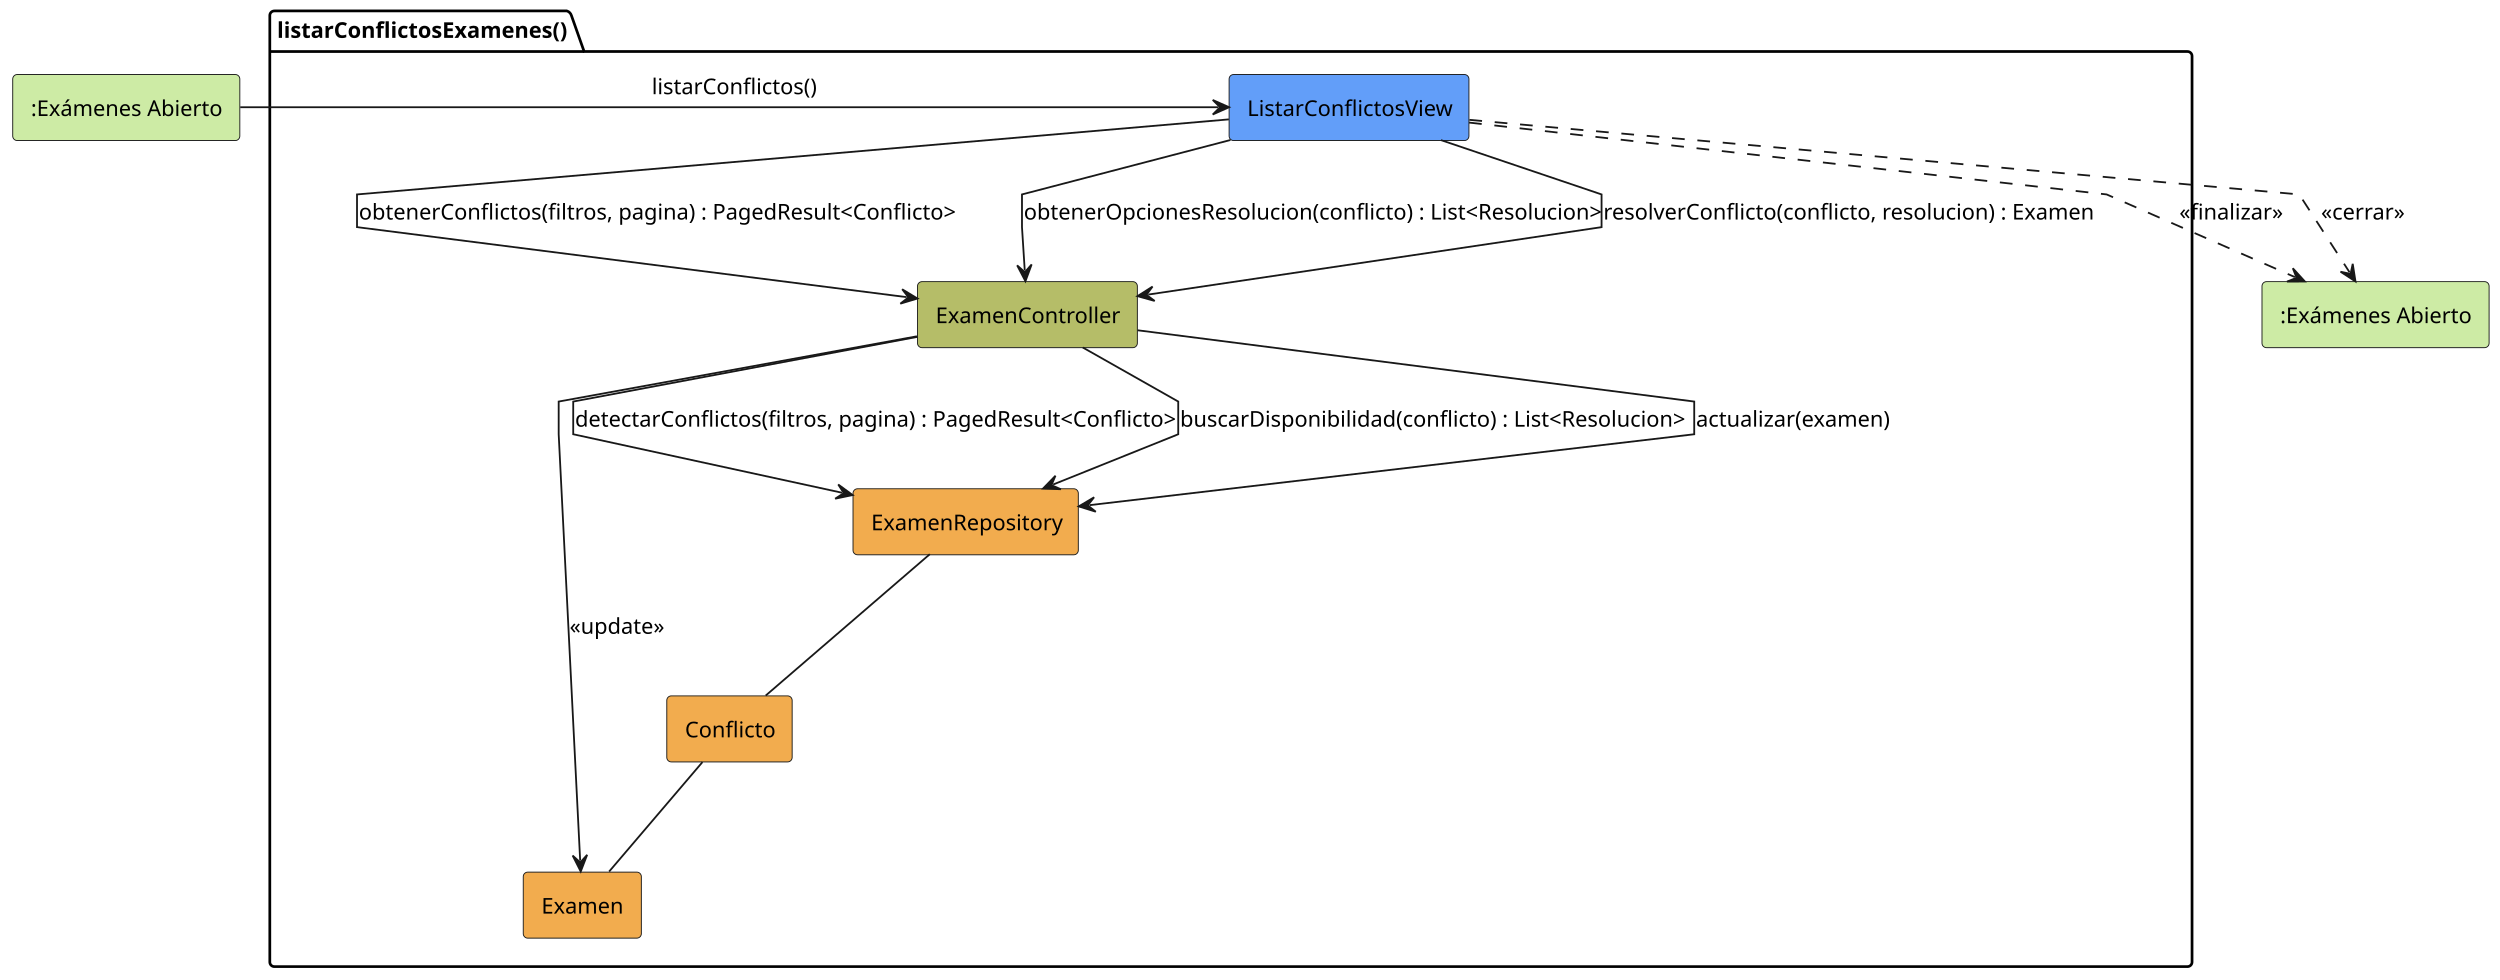
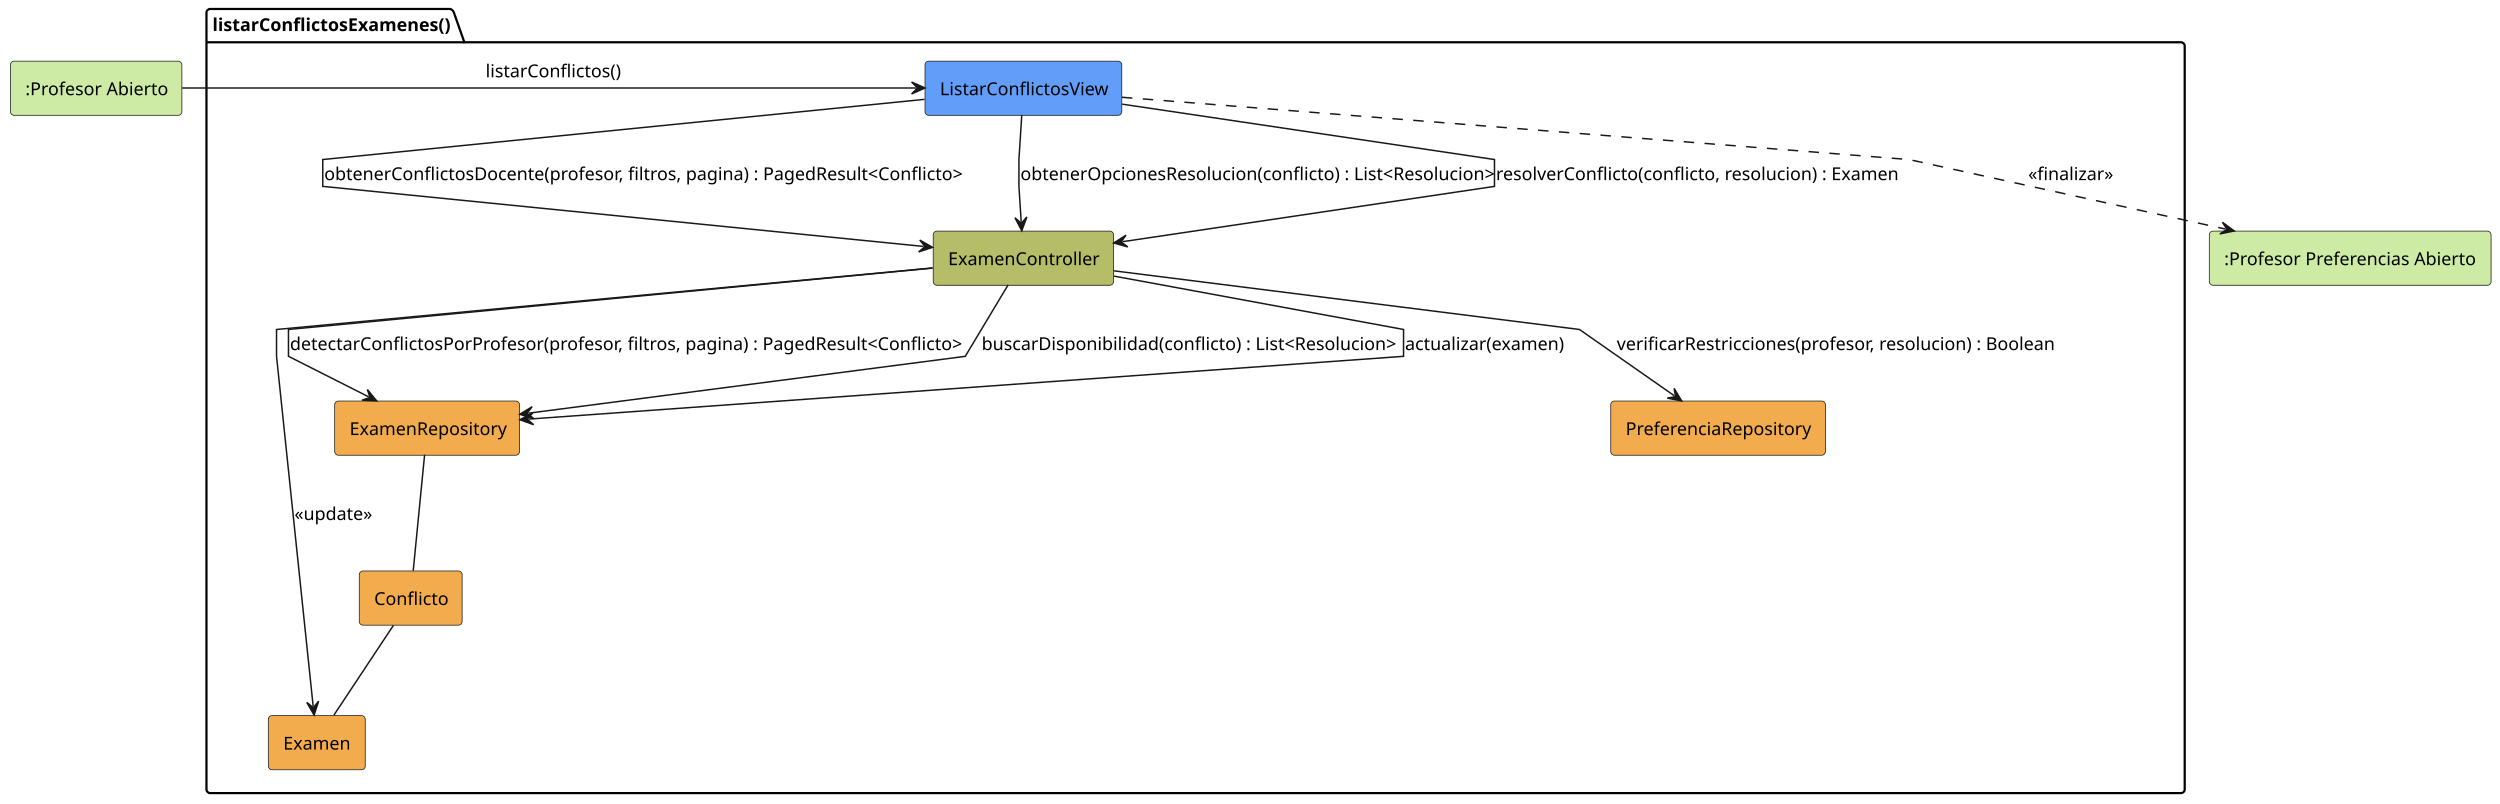
- <svg xmlns="http://www.w3.org/2000/svg" contentStyleType="text/css" height="539px" preserveAspectRatio="none" style="width:1376px;height:539px;background:#FFFFFF;" version="1.1" viewBox="0 0 1376 539" width="1376px" zoomAndPan="magnify">
+ <svg xmlns="http://www.w3.org/2000/svg" contentStyleType="text/css" height="539px" preserveAspectRatio="none" style="width:1677px;height:539px;background:#FFFFFF;" version="1.1" viewBox="0 0 1677 539" width="1677px" zoomAndPan="magnify">
  <defs />
  <g>
    <g id="cluster_listarConflictosExamenes">
-       <path d="M151,6.016 L312,6.016 A3.75,3.75 0 0 1 314.5,8.516 L321.5,28.36 L1204,28.36 A2.5,2.5 0 0 1 1206.5,30.86 L1206.5,529.516 A2.5,2.5 0 0 1 1204,532.016 L151,532.016 A2.5,2.5 0 0 1 148.5,529.516 L148.5,8.516 A2.5,2.5 0 0 1 151,6.016 " fill="none" style="stroke:#000000;stroke-width:1.5;" />
-       <line style="stroke:#000000;stroke-width:1.5;" x1="148.5" x2="321.5" y1="28.36" y2="28.36" />
-       <text fill="#000000" font-family="sans-serif" font-size="12" font-weight="bold" lengthAdjust="spacing" textLength="160" x="152.5" y="20.844">listarConflictosExamenes()</text>
+       <path d="M141,6.016 L302,6.016 A3.75,3.75 0 0 1 304.5,8.516 L311.5,28.36 L1463,28.36 A2.5,2.5 0 0 1 1465.5,30.86 L1465.5,529.516 A2.5,2.5 0 0 1 1463,532.016 L141,532.016 A2.5,2.5 0 0 1 138.5,529.516 L138.5,8.516 A2.5,2.5 0 0 1 141,6.016 " fill="none" style="stroke:#000000;stroke-width:1.5;" />
+       <line style="stroke:#000000;stroke-width:1.5;" x1="138.5" x2="311.5" y1="28.36" y2="28.36" />
+       <text fill="#000000" font-family="sans-serif" font-size="12" font-weight="bold" lengthAdjust="spacing" textLength="160" x="142.5" y="20.844">listarConflictosExamenes()</text>
    </g>
    <g id="elem_ListarConflictosView">
-       <rect fill="#629EF9" height="36.344" rx="2.5" ry="2.5" style="stroke:#181818;stroke-width:0.5;" width="132" x="676.5" y="41.016" />
-       <text fill="#000000" font-family="sans-serif" font-size="12" lengthAdjust="spacing" textLength="112" x="686.5" y="63.844">ListarConflictosView</text>
+       <rect fill="#629EF9" height="36.344" rx="2.5" ry="2.5" style="stroke:#181818;stroke-width:0.5;" width="132" x="620.5" y="41.016" />
+       <text fill="#000000" font-family="sans-serif" font-size="12" lengthAdjust="spacing" textLength="112" x="630.5" y="63.844">ListarConflictosView</text>
    </g>
    <g id="elem_ExamenController">
-       <rect fill="#B5BD68" height="36.344" rx="2.5" ry="2.5" style="stroke:#181818;stroke-width:0.5;" width="121" x="505" y="155.016" />
-       <text fill="#000000" font-family="sans-serif" font-size="12" lengthAdjust="spacing" textLength="101" x="515" y="177.844">ExamenController</text>
+       <rect fill="#B5BD68" height="36.344" rx="2.5" ry="2.5" style="stroke:#181818;stroke-width:0.5;" width="121" x="626" y="155.016" />
+       <text fill="#000000" font-family="sans-serif" font-size="12" lengthAdjust="spacing" textLength="101" x="636" y="177.844">ExamenController</text>
    </g>
    <g id="elem_ExamenRepository">
-       <rect fill="#F2AC4E" height="36.344" rx="2.5" ry="2.5" style="stroke:#181818;stroke-width:0.5;" width="124" x="469.5" y="269.016" />
-       <text fill="#000000" font-family="sans-serif" font-size="12" lengthAdjust="spacing" textLength="104" x="479.5" y="291.844">ExamenRepository</text>
+       <rect fill="#F2AC4E" height="36.344" rx="2.5" ry="2.5" style="stroke:#181818;stroke-width:0.5;" width="124" x="224.5" y="269.016" />
+       <text fill="#000000" font-family="sans-serif" font-size="12" lengthAdjust="spacing" textLength="104" x="234.5" y="291.844">ExamenRepository</text>
+     </g>
+     <g id="elem_PreferenciaRepository">
+       <rect fill="#F2AC4E" height="36.344" rx="2.5" ry="2.5" style="stroke:#181818;stroke-width:0.5;" width="144" x="1080.5" y="269.016" />
+       <text fill="#000000" font-family="sans-serif" font-size="12" lengthAdjust="spacing" textLength="124" x="1090.5" y="291.844">PreferenciaRepository</text>
    </g>
    <g id="elem_Conflicto">
-       <rect fill="#F2AC4E" height="36.344" rx="2.5" ry="2.5" style="stroke:#181818;stroke-width:0.5;" width="69" x="367" y="383.016" />
-       <text fill="#000000" font-family="sans-serif" font-size="12" lengthAdjust="spacing" textLength="49" x="377" y="405.844">Conflicto</text>
+       <rect fill="#F2AC4E" height="36.344" rx="2.5" ry="2.5" style="stroke:#181818;stroke-width:0.5;" width="69" x="241" y="383.016" />
+       <text fill="#000000" font-family="sans-serif" font-size="12" lengthAdjust="spacing" textLength="49" x="251" y="405.844">Conflicto</text>
    </g>
    <g id="elem_Examen">
-       <rect fill="#F2AC4E" height="36.344" rx="2.5" ry="2.5" style="stroke:#181818;stroke-width:0.5;" width="65" x="288" y="480.016" />
-       <text fill="#000000" font-family="sans-serif" font-size="12" lengthAdjust="spacing" textLength="45" x="298" y="502.844">Examen</text>
+       <rect fill="#F2AC4E" height="36.344" rx="2.5" ry="2.5" style="stroke:#181818;stroke-width:0.5;" width="65" x="180" y="480.016" />
+       <text fill="#000000" font-family="sans-serif" font-size="12" lengthAdjust="spacing" textLength="45" x="190" y="502.844">Examen</text>
    </g>
-     <g id="elem_ExamenesAbierto">
-       <rect fill="#CDEBA5" height="36.344" rx="2.5" ry="2.5" style="stroke:#181818;stroke-width:0.5;" width="125" x="7" y="41.016" />
-       <text fill="#000000" font-family="sans-serif" font-size="12" lengthAdjust="spacing" textLength="105" x="17" y="63.844">:Exámenes Abierto</text>
+     <g id="elem_ProfesorAbiertoEntrada">
+       <rect fill="#CDEBA5" height="36.344" rx="2.5" ry="2.5" style="stroke:#181818;stroke-width:0.5;" width="115" x="7" y="41.016" />
+       <text fill="#000000" font-family="sans-serif" font-size="12" lengthAdjust="spacing" textLength="95" x="17" y="63.844">:Profesor Abierto</text>
    </g>
-     <g id="elem_ExamenesAbiertoSalida">
-       <rect fill="#CDEBA5" height="36.344" rx="2.5" ry="2.5" style="stroke:#181818;stroke-width:0.5;" width="125" x="1245" y="155.016" />
-       <text fill="#000000" font-family="sans-serif" font-size="12" lengthAdjust="spacing" textLength="105" x="1255" y="177.844">:Exámenes Abierto</text>
+     <g id="elem_ProfesorPreferenciasSalida">
+       <rect fill="#CDEBA5" height="36.344" rx="2.5" ry="2.5" style="stroke:#181818;stroke-width:0.5;" width="189" x="1482" y="155.016" />
+       <text fill="#000000" font-family="sans-serif" font-size="12" lengthAdjust="spacing" textLength="169" x="1492" y="177.844">:Profesor Preferencias Abierto</text>
    </g>
-     <g id="link_ExamenesAbierto_ListarConflictosView">
-       <path d="M132.21,59.016 C259.39,59.016 540.59,59.016 670.49,59.016 " fill="none" id="ExamenesAbierto-to-ListarConflictosView" style="stroke:#181818;stroke-width:1.0;" />
-       <polygon fill="#181818" points="676.49,59.016,667.49,55.016,671.49,59.016,667.49,63.016,676.49,59.016" style="stroke:#181818;stroke-width:1.0;" />
-       <text fill="#000000" font-family="sans-serif" font-size="12" lengthAdjust="spacing" textLength="91" x="358.75" y="51.844">listarConflictos()</text>
+     <g id="link_ProfesorAbiertoEntrada_ListarConflictosView">
+       <path d="M122.18,59.016 C237.98,59.016 492.11,59.016 614.49,59.016 " fill="none" id="ProfesorAbiertoEntrada-to-ListarConflictosView" style="stroke:#181818;stroke-width:1.0;" />
+       <polygon fill="#181818" points="620.49,59.016,611.49,55.016,615.49,59.016,611.49,63.016,620.49,59.016" style="stroke:#181818;stroke-width:1.0;" />
+       <text fill="#000000" font-family="sans-serif" font-size="12" lengthAdjust="spacing" textLength="91" x="325.75" y="51.844">listarConflictos()</text>
    </g>
    <g id="link_ListarConflictosView_ExamenController">
-       <path d="M676.37,65.706 C531,78.226 196.5,107.016 196.5,107.016 C196.5,107.016 196.5,125.016 196.5,125.016 C196.5,125.016 394.348,150.218 499.028,163.548 " fill="none" id="ListarConflictosView-to-ExamenController" style="stroke:#181818;stroke-width:1.0;" />
-       <polygon fill="#181818" points="504.98,164.306,496.557,159.201,500.02,163.674,495.547,167.137,504.98,164.306" style="stroke:#181818;stroke-width:1.0;" />
-       <text fill="#000000" font-family="sans-serif" font-size="12" lengthAdjust="spacing" textLength="324" x="197.5" y="120.844">obtenerConflictos(filtros, pagina) : PagedResult&lt;Conflicto&gt;</text>
+       <path d="M620.16,66.646 C490.6,79.606 216.5,107.016 216.5,107.016 C216.5,107.016 216.5,125.016 216.5,125.016 C216.5,125.016 492.4,152.609 619.57,165.319 " fill="none" id="ListarConflictosView-to-ExamenController" style="stroke:#181818;stroke-width:1.0;" />
+       <polygon fill="#181818" points="625.54,165.916,616.982,161.041,620.565,165.419,616.187,169.001,625.54,165.916" style="stroke:#181818;stroke-width:1.0;" />
+       <text fill="#000000" font-family="sans-serif" font-size="12" lengthAdjust="spacing" textLength="425" x="217.5" y="120.844">obtenerConflictosDocente(profesor, filtros, pagina) : PagedResult&lt;Conflicto&gt;</text>
    </g>
    <g id="link_ListarConflictosView_ExamenController">
-       <path d="M677.26,77.046 C625.75,90.506 562.5,107.016 562.5,107.016 C562.5,107.016 562.5,125.016 562.5,125.016 C562.5,125.016 563.156,135.378 564.016,148.798 " fill="none" id="ListarConflictosView-to-ExamenController-1" style="stroke:#181818;stroke-width:1.0;" />
-       <polygon fill="#181818" points="564.4,154.786,567.816,145.549,564.08,149.796,559.833,146.06,564.4,154.786" style="stroke:#181818;stroke-width:1.0;" />
-       <text fill="#000000" font-family="sans-serif" font-size="12" lengthAdjust="spacing" textLength="313" x="563.5" y="120.844">obtenerOpcionesResolucion(conflicto) : List&lt;Resolucion&gt;</text>
+       <path d="M685.4,77.246 C684.54,90.666 683.5,107.016 683.5,107.016 C683.5,107.016 683.5,125.016 683.5,125.016 C683.5,125.016 684.156,135.378 685.016,148.798 " fill="none" id="ListarConflictosView-to-ExamenController-1" style="stroke:#181818;stroke-width:1.0;" />
+       <polygon fill="#181818" points="685.4,154.786,688.816,145.549,685.08,149.796,680.833,146.06,685.4,154.786" style="stroke:#181818;stroke-width:1.0;" />
+       <text fill="#000000" font-family="sans-serif" font-size="12" lengthAdjust="spacing" textLength="313" x="684.5" y="120.844">obtenerOpcionesResolucion(conflicto) : List&lt;Resolucion&gt;</text>
    </g>
    <g id="link_ListarConflictosView_ExamenController">
-       <path d="M793.08,77.116 C832.82,90.556 881.5,107.016 881.5,107.016 C881.5,107.016 881.5,125.016 881.5,125.016 C881.5,125.016 723.745,148.484 631.985,162.124 " fill="none" id="ListarConflictosView-to-ExamenController-2" style="stroke:#181818;stroke-width:1.0;" />
-       <polygon fill="#181818" points="626.05,163.006,635.54,165.639,630.996,162.271,634.364,157.726,626.05,163.006" style="stroke:#181818;stroke-width:1.0;" />
-       <text fill="#000000" font-family="sans-serif" font-size="12" lengthAdjust="spacing" textLength="268" x="882.5" y="120.844">resolverConflicto(conflicto, resolucion) : Examen</text>
+       <path d="M752.74,69.866 C845.41,83.646 1002.5,107.016 1002.5,107.016 C1002.5,107.016 1002.5,125.016 1002.5,125.016 C1002.5,125.016 844.745,148.484 752.985,162.124 " fill="none" id="ListarConflictosView-to-ExamenController-2" style="stroke:#181818;stroke-width:1.0;" />
+       <polygon fill="#181818" points="747.05,163.006,756.54,165.639,751.996,162.271,755.364,157.726,747.05,163.006" style="stroke:#181818;stroke-width:1.0;" />
+       <text fill="#000000" font-family="sans-serif" font-size="12" lengthAdjust="spacing" textLength="268" x="1003.5" y="120.844">resolverConflicto(conflicto, resolucion) : Examen</text>
    </g>
    <g id="link_ExamenController_ExamenRepository">
-       <path d="M504.98,185.396 C430.99,199.306 315.5,221.016 315.5,221.016 C315.5,221.016 315.5,239.016 315.5,239.016 C315.5,239.016 399.637,257.32 463.447,271.21 " fill="none" id="ExamenController-to-ExamenRepository" style="stroke:#181818;stroke-width:1.0;" />
-       <polygon fill="#181818" points="469.31,272.486,461.367,266.663,464.424,271.423,459.665,274.48,469.31,272.486" style="stroke:#181818;stroke-width:1.0;" />
-       <text fill="#000000" font-family="sans-serif" font-size="12" lengthAdjust="spacing" textLength="327" x="316.5" y="234.844">detectarConflictos(filtros, pagina) : PagedResult&lt;Conflicto&gt;</text>
+       <path d="M625.55,179.826 C493.65,192.406 193.5,221.016 193.5,221.016 C193.5,221.016 193.5,239.016 193.5,239.016 C193.5,239.016 220.715,252.769 247.305,266.209 " fill="none" id="ExamenController-to-ExamenRepository" style="stroke:#181818;stroke-width:1.0;" />
+       <polygon fill="#181818" points="252.66,268.916,246.432,261.286,248.198,266.661,242.823,268.426,252.66,268.916" style="stroke:#181818;stroke-width:1.0;" />
+       <text fill="#000000" font-family="sans-serif" font-size="12" lengthAdjust="spacing" textLength="448" x="194.5" y="234.844">detectarConflictosPorProfesor(profesor, filtros, pagina) : PagedResult&lt;Conflicto&gt;</text>
    </g>
    <g id="link_ExamenController_ExamenRepository">
-       <path d="M595.93,191.246 C619.62,204.666 648.5,221.016 648.5,221.016 C648.5,221.016 648.5,239.016 648.5,239.016 C648.5,239.016 613.087,253.239 579.637,266.679 " fill="none" id="ExamenController-to-ExamenRepository-1" style="stroke:#181818;stroke-width:1.0;" />
-       <polygon fill="#181818" points="574.07,268.916,583.912,269.272,578.71,267.052,580.93,261.849,574.07,268.916" style="stroke:#181818;stroke-width:1.0;" />
-       <text fill="#000000" font-family="sans-serif" font-size="12" lengthAdjust="spacing" textLength="274" x="649.5" y="234.844">buscarDisponibilidad(conflicto) : List&lt;Resolucion&gt;</text>
+       <path d="M676.25,191.096 C664.7,210.356 647.5,239.016 647.5,239.016 C647.5,239.016 457.72,263.721 354.51,277.161 " fill="none" id="ExamenController-to-ExamenRepository-1" style="stroke:#181818;stroke-width:1.0;" />
+       <polygon fill="#181818" points="348.56,277.936,358.001,280.74,353.518,277.29,356.968,272.807,348.56,277.936" style="stroke:#181818;stroke-width:1.0;" />
+       <text fill="#000000" font-family="sans-serif" font-size="12" lengthAdjust="spacing" textLength="274" x="658.5" y="234.844">buscarDisponibilidad(conflicto) : List&lt;Resolucion&gt;</text>
    </g>
    <g id="link_ExamenController_ExamenRepository">
-       <path d="M626.1,181.776 C730.34,195.126 932.5,221.016 932.5,221.016 C932.5,221.016 932.5,239.016 932.5,239.016 C932.5,239.016 712.309,264.828 599.679,278.028 " fill="none" id="ExamenController-to-ExamenRepository-2" style="stroke:#181818;stroke-width:1.0;" />
-       <polygon fill="#181818" points="593.72,278.726,603.124,281.651,598.686,278.144,602.193,273.706,593.72,278.726" style="stroke:#181818;stroke-width:1.0;" />
-       <text fill="#000000" font-family="sans-serif" font-size="12" lengthAdjust="spacing" textLength="108" x="933.5" y="234.844">actualizar(examen)</text>
+       <path d="M747.25,185.216 C822.68,199.116 941.5,221.016 941.5,221.016 C941.5,221.016 941.5,239.016 941.5,239.016 C941.5,239.016 518.195,269.386 354.695,281.126 " fill="none" id="ExamenController-to-ExamenRepository-2" style="stroke:#181818;stroke-width:1.0;" />
+       <polygon fill="#181818" points="348.71,281.556,357.973,284.901,353.697,281.198,357.4,276.922,348.71,281.556" style="stroke:#181818;stroke-width:1.0;" />
+       <text fill="#000000" font-family="sans-serif" font-size="12" lengthAdjust="spacing" textLength="108" x="942.5" y="234.844">actualizar(examen)</text>
    </g>
    <g id="link_ExamenRepository_Conflicto">
-       <path d="M511.76,305.026 C487.32,326.076 445.95,361.716 421.43,382.846 " fill="none" id="ExamenRepository-Conflicto" style="stroke:#181818;stroke-width:1.0;" />
+       <path d="M284.83,305.026 C282.76,326.076 279.26,361.716 277.19,382.846 " fill="none" id="ExamenRepository-Conflicto" style="stroke:#181818;stroke-width:1.0;" />
    </g>
    <g id="link_Conflicto_Examen">
-       <path d="M386.64,419.436 C372.03,436.586 349.84,462.596 335.26,479.706 " fill="none" id="Conflicto-Examen" style="stroke:#181818;stroke-width:1.0;" />
+       <path d="M263.94,419.436 C252.58,436.586 235.32,462.596 223.98,479.706 " fill="none" id="Conflicto-Examen" style="stroke:#181818;stroke-width:1.0;" />
+     </g>
+     <g id="link_ExamenController_PreferenciaRepository">
+       <path d="M747.26,181.676 C852.95,194.986 1059.5,221.016 1059.5,221.016 C1059.5,221.016 1095.592,246.239 1123.152,265.499 " fill="none" id="ExamenController-to-PreferenciaRepository" style="stroke:#181818;stroke-width:1.0;" />
+       <polygon fill="#181818" points="1128.07,268.936,1122.984,260.502,1123.972,266.072,1118.402,267.059,1128.07,268.936" style="stroke:#181818;stroke-width:1.0;" />
+       <text fill="#000000" font-family="sans-serif" font-size="12" lengthAdjust="spacing" textLength="295" x="1084.5" y="234.844">verificarRestricciones(profesor, resolucion) : Boolean</text>
    </g>
    <g id="link_ExamenController_Examen">
-       <path d="M504.68,185.096 C428.41,198.986 307.5,221.016 307.5,221.016 C307.5,221.016 307.5,239.016 307.5,239.016 C307.5,239.016 316.408,415.844 319.327,473.694 " fill="none" id="ExamenController-to-Examen" style="stroke:#181818;stroke-width:1.0;" />
-       <polygon fill="#181818" points="319.63,479.686,323.171,470.496,319.378,474.692,315.181,470.899,319.63,479.686" style="stroke:#181818;stroke-width:1.0;" />
-       <text fill="#000000" font-family="sans-serif" font-size="12" lengthAdjust="spacing" textLength="51" x="313.5" y="348.844">«update»</text>
+       <path d="M625.57,179.736 C492.05,192.256 185.5,221.016 185.5,221.016 C185.5,221.016 185.5,239.016 185.5,239.016 C185.5,239.016 204.005,415.869 210.065,473.719 " fill="none" id="ExamenController-to-Examen" style="stroke:#181818;stroke-width:1.0;" />
+       <polygon fill="#181818" points="210.69,479.686,213.731,470.318,210.169,474.713,205.774,471.152,210.69,479.686" style="stroke:#181818;stroke-width:1.0;" />
+       <text fill="#000000" font-family="sans-serif" font-size="12" lengthAdjust="spacing" textLength="51" x="197.5" y="348.844">«update»</text>
    </g>
-     <g id="link_ListarConflictosView_ExamenesAbiertoSalida">
-       <path d="M808.57,67.466 C926.16,80.716 1159.5,107.016 1159.5,107.016 C1159.5,107.016 1219.266,133.263 1263.117,152.523 " fill="none" id="ListarConflictosView-to-ExamenesAbiertoSalida" style="stroke:#181818;stroke-width:1.0;stroke-dasharray:7.0,7.0;" />
-       <polygon fill="#181818" points="1268.61,154.936,1261.978,147.654,1264.032,152.925,1258.761,154.979,1268.61,154.936" style="stroke:#181818;stroke-width:1.0;" />
-       <text fill="#000000" font-family="sans-serif" font-size="12" lengthAdjust="spacing" textLength="57" x="1199.5" y="120.844">«finalizar»</text>
-     </g>
-     <g id="link_ListarConflictosView_ExamenesAbiertoSalida">
-       <path d="M808.74,65.966 C949.47,78.616 1265.5,107.016 1265.5,107.016 C1265.5,107.016 1280.765,130.636 1293.205,149.896 " fill="none" id="ListarConflictosView-to-ExamenesAbiertoSalida-1" style="stroke:#181818;stroke-width:1.0;stroke-dasharray:7.0,7.0;" />
-       <polygon fill="#181818" points="1296.46,154.936,1294.937,145.206,1293.747,150.736,1288.217,149.546,1296.46,154.936" style="stroke:#181818;stroke-width:1.0;" />
-       <text fill="#000000" font-family="sans-serif" font-size="12" lengthAdjust="spacing" textLength="47" x="1277.5" y="120.844">«cerrar»</text>
+     <g id="link_ListarConflictosView_ProfesorPreferenciasSalida">
+       <path d="M752.62,65.246 C907.45,77.496 1280.5,107.016 1280.5,107.016 C1280.5,107.016 1405.17,134.389 1492.87,153.649 " fill="none" id="ListarConflictosView-to-ProfesorPreferenciasSalida" style="stroke:#181818;stroke-width:1.0;stroke-dasharray:7.0,7.0;" />
+       <polygon fill="#181818" points="1498.73,154.936,1490.797,149.099,1493.846,153.863,1489.082,156.912,1498.73,154.936" style="stroke:#181818;stroke-width:1.0;" />
+       <text fill="#000000" font-family="sans-serif" font-size="12" lengthAdjust="spacing" textLength="57" x="1360.5" y="120.844">«finalizar»</text>
    </g>
  </g>
</svg>
